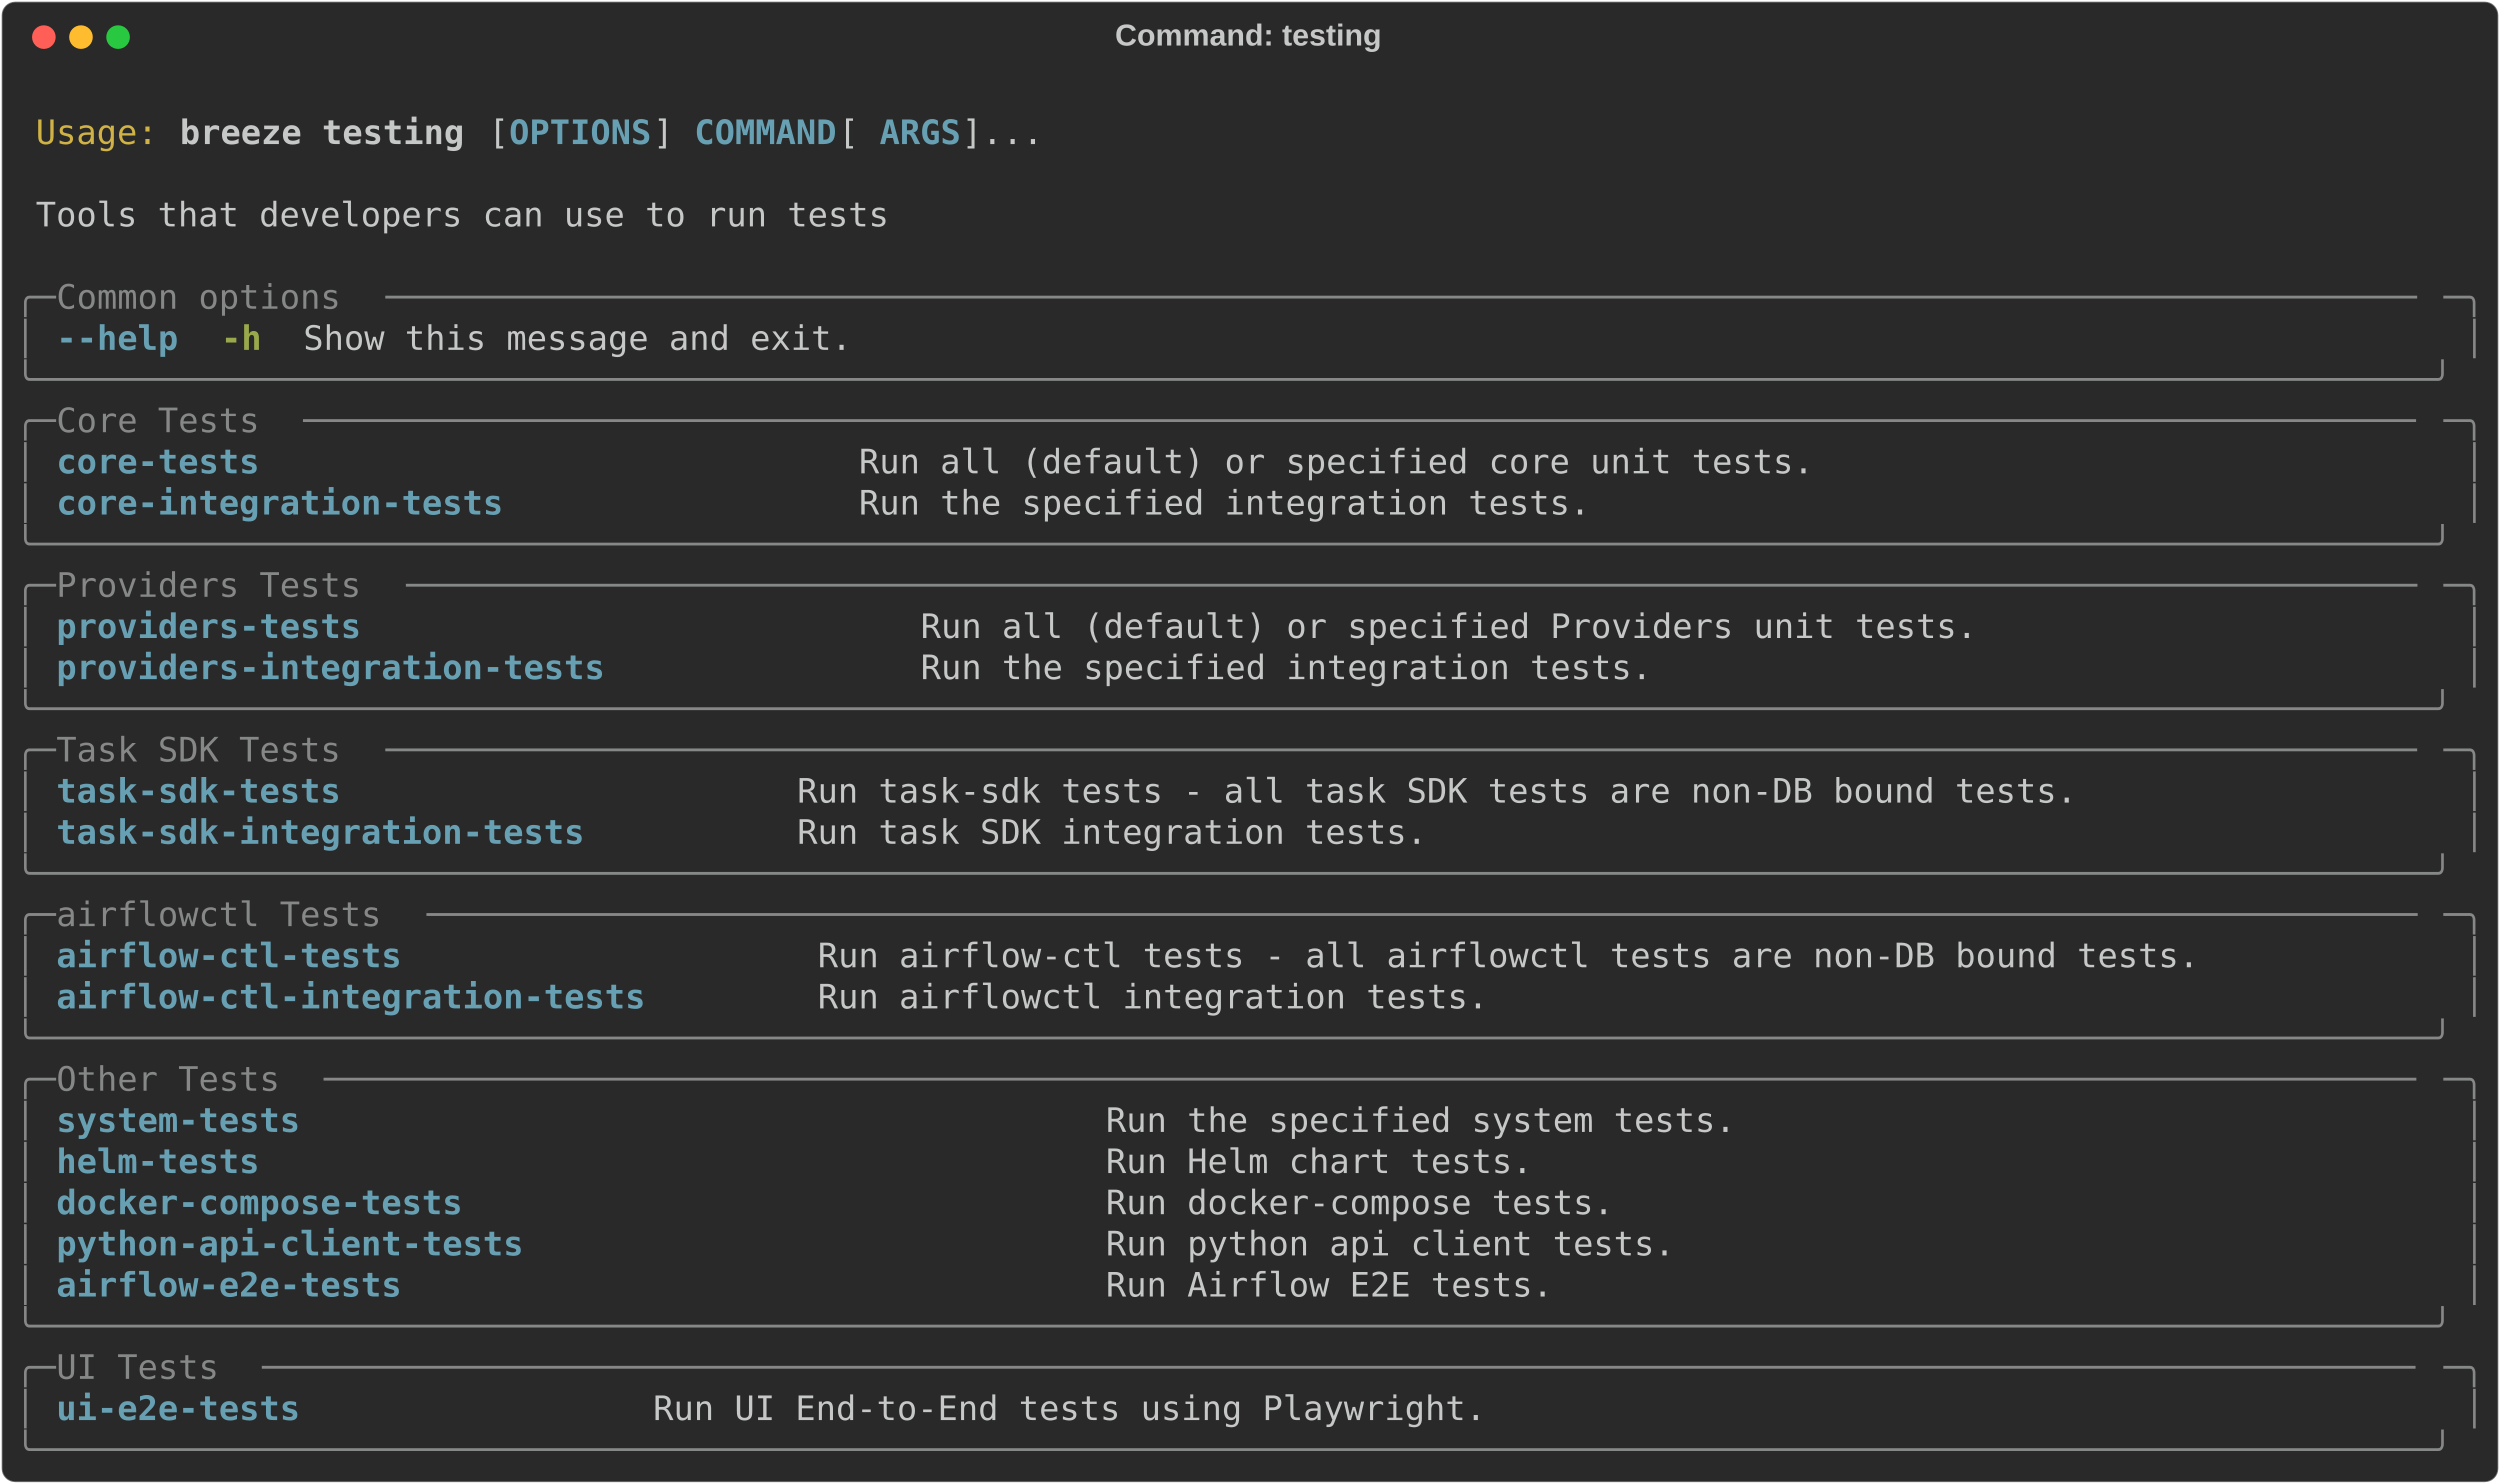
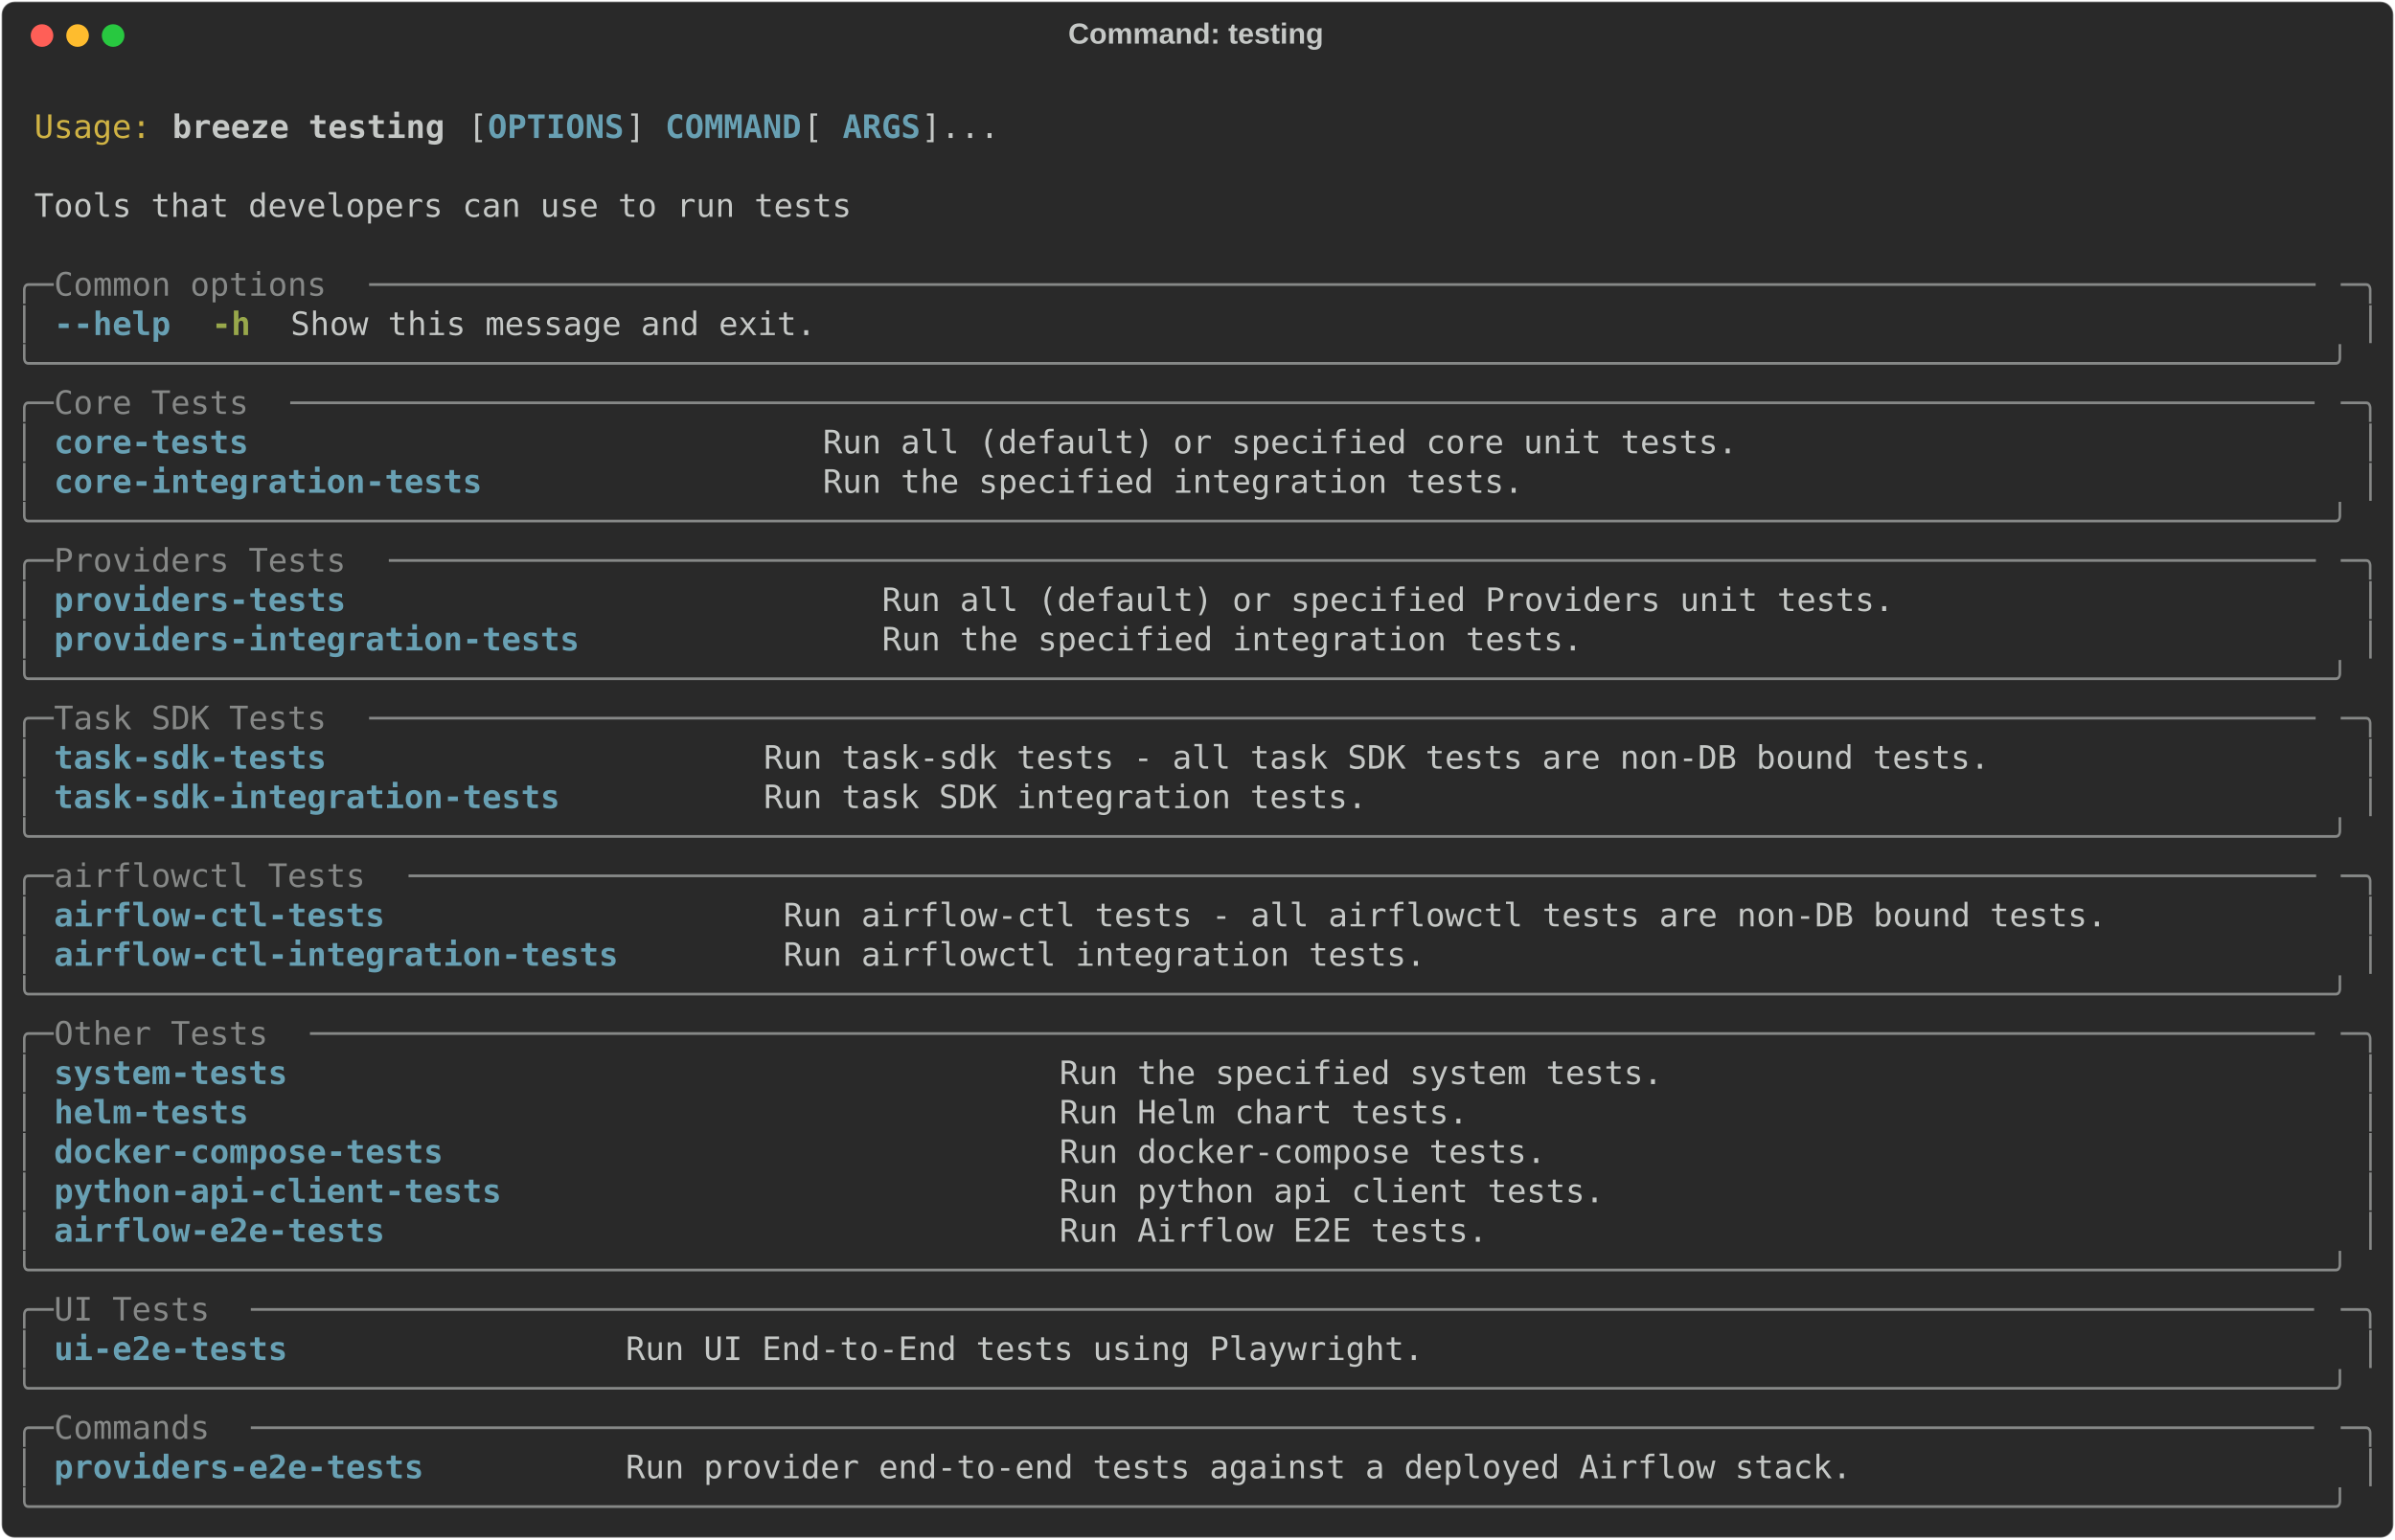
- <svg xmlns="http://www.w3.org/2000/svg" class="rich-terminal" viewBox="0 0 1482 879.6">
+ <svg xmlns="http://www.w3.org/2000/svg" class="rich-terminal" viewBox="0 0 1482 952.8">
  <style>

    @font-face {
        font-family: "Fira Code";
        src: local("FiraCode-Regular"),
                url("https://cdnjs.cloudflare.com/ajax/libs/firacode/6.2.0/woff2/FiraCode-Regular.woff2") format("woff2"),
                url("https://cdnjs.cloudflare.com/ajax/libs/firacode/6.2.0/woff/FiraCode-Regular.woff") format("woff");
        font-style: normal;
        font-weight: 400;
    }
    @font-face {
        font-family: "Fira Code";
        src: local("FiraCode-Bold"),
                url("https://cdnjs.cloudflare.com/ajax/libs/firacode/6.2.0/woff2/FiraCode-Bold.woff2") format("woff2"),
                url("https://cdnjs.cloudflare.com/ajax/libs/firacode/6.2.0/woff/FiraCode-Bold.woff") format("woff");
        font-style: bold;
        font-weight: 700;
    }

    .breeze-testing-matrix {
        font-family: Fira Code, monospace;
        font-size: 20px;
        line-height: 24.4px;
        font-variant-east-asian: full-width;
    }

    .breeze-testing-title {
        font-size: 18px;
        font-weight: bold;
        font-family: arial;
    }

    .breeze-testing-r1 { fill: #c5c8c6 }
.breeze-testing-r2 { fill: #d0b344 }
.breeze-testing-r3 { fill: #c5c8c6;font-weight: bold }
.breeze-testing-r4 { fill: #68a0b3;font-weight: bold }
.breeze-testing-r5 { fill: #868887 }
.breeze-testing-r6 { fill: #98a84b;font-weight: bold }
    </style>
  <defs>
    <clipPath id="breeze-testing-clip-terminal">
-       <rect x="0" y="0" width="1463.0" height="828.6" />
+       <rect x="0" y="0" width="1463.0" height="901.8" />
    </clipPath>
    <clipPath id="breeze-testing-line-0">
      <rect x="0" y="1.5" width="1464" height="24.65" />
    </clipPath>
    <clipPath id="breeze-testing-line-1">
      <rect x="0" y="25.9" width="1464" height="24.65" />
    </clipPath>
    <clipPath id="breeze-testing-line-2">
      <rect x="0" y="50.3" width="1464" height="24.65" />
    </clipPath>
    <clipPath id="breeze-testing-line-3">
      <rect x="0" y="74.7" width="1464" height="24.65" />
    </clipPath>
    <clipPath id="breeze-testing-line-4">
      <rect x="0" y="99.1" width="1464" height="24.65" />
    </clipPath>
    <clipPath id="breeze-testing-line-5">
      <rect x="0" y="123.5" width="1464" height="24.65" />
    </clipPath>
    <clipPath id="breeze-testing-line-6">
      <rect x="0" y="147.9" width="1464" height="24.65" />
    </clipPath>
    <clipPath id="breeze-testing-line-7">
      <rect x="0" y="172.3" width="1464" height="24.65" />
    </clipPath>
    <clipPath id="breeze-testing-line-8">
      <rect x="0" y="196.7" width="1464" height="24.65" />
    </clipPath>
    <clipPath id="breeze-testing-line-9">
      <rect x="0" y="221.1" width="1464" height="24.65" />
    </clipPath>
    <clipPath id="breeze-testing-line-10">
      <rect x="0" y="245.5" width="1464" height="24.65" />
    </clipPath>
    <clipPath id="breeze-testing-line-11">
      <rect x="0" y="269.9" width="1464" height="24.65" />
    </clipPath>
    <clipPath id="breeze-testing-line-12">
      <rect x="0" y="294.3" width="1464" height="24.65" />
    </clipPath>
    <clipPath id="breeze-testing-line-13">
      <rect x="0" y="318.7" width="1464" height="24.65" />
    </clipPath>
    <clipPath id="breeze-testing-line-14">
      <rect x="0" y="343.1" width="1464" height="24.65" />
    </clipPath>
    <clipPath id="breeze-testing-line-15">
      <rect x="0" y="367.5" width="1464" height="24.65" />
    </clipPath>
    <clipPath id="breeze-testing-line-16">
      <rect x="0" y="391.9" width="1464" height="24.65" />
    </clipPath>
    <clipPath id="breeze-testing-line-17">
      <rect x="0" y="416.3" width="1464" height="24.65" />
    </clipPath>
    <clipPath id="breeze-testing-line-18">
      <rect x="0" y="440.7" width="1464" height="24.65" />
    </clipPath>
    <clipPath id="breeze-testing-line-19">
      <rect x="0" y="465.1" width="1464" height="24.65" />
    </clipPath>
    <clipPath id="breeze-testing-line-20">
      <rect x="0" y="489.5" width="1464" height="24.65" />
    </clipPath>
    <clipPath id="breeze-testing-line-21">
      <rect x="0" y="513.9" width="1464" height="24.65" />
    </clipPath>
    <clipPath id="breeze-testing-line-22">
      <rect x="0" y="538.3" width="1464" height="24.65" />
    </clipPath>
    <clipPath id="breeze-testing-line-23">
      <rect x="0" y="562.7" width="1464" height="24.65" />
    </clipPath>
    <clipPath id="breeze-testing-line-24">
      <rect x="0" y="587.1" width="1464" height="24.65" />
    </clipPath>
    <clipPath id="breeze-testing-line-25">
      <rect x="0" y="611.5" width="1464" height="24.65" />
    </clipPath>
    <clipPath id="breeze-testing-line-26">
      <rect x="0" y="635.9" width="1464" height="24.65" />
    </clipPath>
    <clipPath id="breeze-testing-line-27">
      <rect x="0" y="660.3" width="1464" height="24.65" />
    </clipPath>
    <clipPath id="breeze-testing-line-28">
      <rect x="0" y="684.7" width="1464" height="24.65" />
    </clipPath>
    <clipPath id="breeze-testing-line-29">
      <rect x="0" y="709.1" width="1464" height="24.65" />
    </clipPath>
    <clipPath id="breeze-testing-line-30">
      <rect x="0" y="733.5" width="1464" height="24.65" />
    </clipPath>
    <clipPath id="breeze-testing-line-31">
      <rect x="0" y="757.9" width="1464" height="24.65" />
    </clipPath>
    <clipPath id="breeze-testing-line-32">
      <rect x="0" y="782.3" width="1464" height="24.65" />
    </clipPath>
+     <clipPath id="breeze-testing-line-33">
+       <rect x="0" y="806.7" width="1464" height="24.65" />
+     </clipPath>
+     <clipPath id="breeze-testing-line-34">
+       <rect x="0" y="831.1" width="1464" height="24.65" />
+     </clipPath>
+     <clipPath id="breeze-testing-line-35">
+       <rect x="0" y="855.5" width="1464" height="24.65" />
+     </clipPath>
  </defs>
-   <rect fill="#292929" stroke="rgba(255,255,255,0.35)" stroke-width="1" x="1" y="1" width="1480" height="877.6" rx="8" />
+   <rect fill="#292929" stroke="rgba(255,255,255,0.35)" stroke-width="1" x="1" y="1" width="1480" height="950.8" rx="8" />
  <text class="breeze-testing-title" fill="#c5c8c6" text-anchor="middle" x="740" y="27">Command: testing</text>
  <g transform="translate(26,22)">
    <circle cx="0" cy="0" r="7" fill="#ff5f57" />
    <circle cx="22" cy="0" r="7" fill="#febc2e" />
    <circle cx="44" cy="0" r="7" fill="#28c840" />
  </g>
  <g transform="translate(9, 41)" clip-path="url(#breeze-testing-clip-terminal)">
    <g class="breeze-testing-matrix">
      <text class="breeze-testing-r1" x="1464" y="20" textLength="12.2" clip-path="url(#breeze-testing-line-0)">
</text>
      <text class="breeze-testing-r2" x="12.2" y="44.4" textLength="73.2" clip-path="url(#breeze-testing-line-1)">Usage:</text>
      <text class="breeze-testing-r3" x="97.6" y="44.4" textLength="170.8" clip-path="url(#breeze-testing-line-1)">breeze testing</text>
      <text class="breeze-testing-r1" x="280.6" y="44.4" textLength="12.2" clip-path="url(#breeze-testing-line-1)">[</text>
      <text class="breeze-testing-r4" x="292.8" y="44.4" textLength="85.4" clip-path="url(#breeze-testing-line-1)">OPTIONS</text>
      <text class="breeze-testing-r1" x="378.2" y="44.4" textLength="24.4" clip-path="url(#breeze-testing-line-1)">] </text>
      <text class="breeze-testing-r4" x="402.6" y="44.4" textLength="85.4" clip-path="url(#breeze-testing-line-1)">COMMAND</text>
      <text class="breeze-testing-r1" x="488" y="44.4" textLength="24.4" clip-path="url(#breeze-testing-line-1)"> [</text>
      <text class="breeze-testing-r4" x="512.4" y="44.4" textLength="48.8" clip-path="url(#breeze-testing-line-1)">ARGS</text>
      <text class="breeze-testing-r1" x="561.2" y="44.4" textLength="48.8" clip-path="url(#breeze-testing-line-1)">]...</text>
      <text class="breeze-testing-r1" x="1464" y="44.4" textLength="12.2" clip-path="url(#breeze-testing-line-1)">
</text>
      <text class="breeze-testing-r1" x="1464" y="68.8" textLength="12.2" clip-path="url(#breeze-testing-line-2)">
</text>
      <text class="breeze-testing-r1" x="12.2" y="93.2" textLength="512.4" clip-path="url(#breeze-testing-line-3)">Tools that developers can use to run tests</text>
      <text class="breeze-testing-r1" x="1464" y="93.2" textLength="12.2" clip-path="url(#breeze-testing-line-3)">
</text>
      <text class="breeze-testing-r1" x="1464" y="117.6" textLength="12.2" clip-path="url(#breeze-testing-line-4)">
</text>
      <text class="breeze-testing-r5" x="0" y="142" textLength="24.4" clip-path="url(#breeze-testing-line-5)">╭─</text>
      <text class="breeze-testing-r5" x="24.4" y="142" textLength="195.2" clip-path="url(#breeze-testing-line-5)"> Common options </text>
      <text class="breeze-testing-r5" x="219.6" y="142" textLength="1220" clip-path="url(#breeze-testing-line-5)">────────────────────────────────────────────────────────────────────────────────────────────────────</text>
      <text class="breeze-testing-r5" x="1439.6" y="142" textLength="24.4" clip-path="url(#breeze-testing-line-5)">─╮</text>
      <text class="breeze-testing-r1" x="1464" y="142" textLength="12.2" clip-path="url(#breeze-testing-line-5)">
</text>
      <text class="breeze-testing-r5" x="0" y="166.4" textLength="12.2" clip-path="url(#breeze-testing-line-6)">│</text>
      <text class="breeze-testing-r4" x="24.4" y="166.4" textLength="73.2" clip-path="url(#breeze-testing-line-6)">--help</text>
      <text class="breeze-testing-r6" x="122" y="166.4" textLength="24.4" clip-path="url(#breeze-testing-line-6)">-h</text>
      <text class="breeze-testing-r1" x="170.8" y="166.4" textLength="329.4" clip-path="url(#breeze-testing-line-6)">Show this message and exit.</text>
      <text class="breeze-testing-r5" x="1451.8" y="166.4" textLength="12.2" clip-path="url(#breeze-testing-line-6)">│</text>
      <text class="breeze-testing-r1" x="1464" y="166.4" textLength="12.2" clip-path="url(#breeze-testing-line-6)">
</text>
      <text class="breeze-testing-r5" x="0" y="190.8" textLength="1464" clip-path="url(#breeze-testing-line-7)">╰──────────────────────────────────────────────────────────────────────────────────────────────────────────────────────╯</text>
      <text class="breeze-testing-r1" x="1464" y="190.8" textLength="12.2" clip-path="url(#breeze-testing-line-7)">
</text>
      <text class="breeze-testing-r5" x="0" y="215.2" textLength="24.4" clip-path="url(#breeze-testing-line-8)">╭─</text>
      <text class="breeze-testing-r5" x="24.4" y="215.2" textLength="146.4" clip-path="url(#breeze-testing-line-8)"> Core Tests </text>
      <text class="breeze-testing-r5" x="170.8" y="215.2" textLength="1268.8" clip-path="url(#breeze-testing-line-8)">────────────────────────────────────────────────────────────────────────────────────────────────────────</text>
      <text class="breeze-testing-r5" x="1439.6" y="215.2" textLength="24.4" clip-path="url(#breeze-testing-line-8)">─╮</text>
      <text class="breeze-testing-r1" x="1464" y="215.2" textLength="12.2" clip-path="url(#breeze-testing-line-8)">
</text>
      <text class="breeze-testing-r5" x="0" y="239.6" textLength="12.2" clip-path="url(#breeze-testing-line-9)">│</text>
      <text class="breeze-testing-r4" x="24.4" y="239.6" textLength="451.4" clip-path="url(#breeze-testing-line-9)">core-tests                           </text>
      <text class="breeze-testing-r1" x="500.2" y="239.6" textLength="939.4" clip-path="url(#breeze-testing-line-9)">Run all (default) or specified core unit tests.                              </text>
      <text class="breeze-testing-r5" x="1451.8" y="239.6" textLength="12.2" clip-path="url(#breeze-testing-line-9)">│</text>
      <text class="breeze-testing-r1" x="1464" y="239.6" textLength="12.2" clip-path="url(#breeze-testing-line-9)">
</text>
      <text class="breeze-testing-r5" x="0" y="264" textLength="12.2" clip-path="url(#breeze-testing-line-10)">│</text>
      <text class="breeze-testing-r4" x="24.4" y="264" textLength="451.4" clip-path="url(#breeze-testing-line-10)">core-integration-tests               </text>
      <text class="breeze-testing-r1" x="500.2" y="264" textLength="939.4" clip-path="url(#breeze-testing-line-10)">Run the specified integration tests.                                         </text>
      <text class="breeze-testing-r5" x="1451.8" y="264" textLength="12.2" clip-path="url(#breeze-testing-line-10)">│</text>
      <text class="breeze-testing-r1" x="1464" y="264" textLength="12.2" clip-path="url(#breeze-testing-line-10)">
</text>
      <text class="breeze-testing-r5" x="0" y="288.4" textLength="1464" clip-path="url(#breeze-testing-line-11)">╰──────────────────────────────────────────────────────────────────────────────────────────────────────────────────────╯</text>
      <text class="breeze-testing-r1" x="1464" y="288.4" textLength="12.2" clip-path="url(#breeze-testing-line-11)">
</text>
      <text class="breeze-testing-r5" x="0" y="312.8" textLength="24.4" clip-path="url(#breeze-testing-line-12)">╭─</text>
      <text class="breeze-testing-r5" x="24.4" y="312.8" textLength="207.4" clip-path="url(#breeze-testing-line-12)"> Providers Tests </text>
      <text class="breeze-testing-r5" x="231.8" y="312.8" textLength="1207.8" clip-path="url(#breeze-testing-line-12)">───────────────────────────────────────────────────────────────────────────────────────────────────</text>
      <text class="breeze-testing-r5" x="1439.6" y="312.8" textLength="24.4" clip-path="url(#breeze-testing-line-12)">─╮</text>
      <text class="breeze-testing-r1" x="1464" y="312.8" textLength="12.2" clip-path="url(#breeze-testing-line-12)">
</text>
      <text class="breeze-testing-r5" x="0" y="337.2" textLength="12.2" clip-path="url(#breeze-testing-line-13)">│</text>
      <text class="breeze-testing-r4" x="24.4" y="337.2" textLength="488" clip-path="url(#breeze-testing-line-13)">providers-tests                         </text>
      <text class="breeze-testing-r1" x="536.8" y="337.2" textLength="902.8" clip-path="url(#breeze-testing-line-13)">Run all (default) or specified Providers unit tests.                      </text>
      <text class="breeze-testing-r5" x="1451.8" y="337.2" textLength="12.2" clip-path="url(#breeze-testing-line-13)">│</text>
      <text class="breeze-testing-r1" x="1464" y="337.2" textLength="12.2" clip-path="url(#breeze-testing-line-13)">
</text>
      <text class="breeze-testing-r5" x="0" y="361.6" textLength="12.2" clip-path="url(#breeze-testing-line-14)">│</text>
      <text class="breeze-testing-r4" x="24.4" y="361.6" textLength="488" clip-path="url(#breeze-testing-line-14)">providers-integration-tests             </text>
      <text class="breeze-testing-r1" x="536.8" y="361.6" textLength="902.8" clip-path="url(#breeze-testing-line-14)">Run the specified integration tests.                                      </text>
      <text class="breeze-testing-r5" x="1451.8" y="361.6" textLength="12.2" clip-path="url(#breeze-testing-line-14)">│</text>
      <text class="breeze-testing-r1" x="1464" y="361.6" textLength="12.2" clip-path="url(#breeze-testing-line-14)">
</text>
      <text class="breeze-testing-r5" x="0" y="386" textLength="1464" clip-path="url(#breeze-testing-line-15)">╰──────────────────────────────────────────────────────────────────────────────────────────────────────────────────────╯</text>
      <text class="breeze-testing-r1" x="1464" y="386" textLength="12.2" clip-path="url(#breeze-testing-line-15)">
</text>
      <text class="breeze-testing-r5" x="0" y="410.4" textLength="24.4" clip-path="url(#breeze-testing-line-16)">╭─</text>
      <text class="breeze-testing-r5" x="24.4" y="410.4" textLength="195.2" clip-path="url(#breeze-testing-line-16)"> Task SDK Tests </text>
      <text class="breeze-testing-r5" x="219.6" y="410.4" textLength="1220" clip-path="url(#breeze-testing-line-16)">────────────────────────────────────────────────────────────────────────────────────────────────────</text>
      <text class="breeze-testing-r5" x="1439.6" y="410.4" textLength="24.4" clip-path="url(#breeze-testing-line-16)">─╮</text>
      <text class="breeze-testing-r1" x="1464" y="410.4" textLength="12.2" clip-path="url(#breeze-testing-line-16)">
</text>
      <text class="breeze-testing-r5" x="0" y="434.8" textLength="12.2" clip-path="url(#breeze-testing-line-17)">│</text>
      <text class="breeze-testing-r4" x="24.4" y="434.8" textLength="414.8" clip-path="url(#breeze-testing-line-17)">task-sdk-tests                    </text>
      <text class="breeze-testing-r1" x="463.6" y="434.8" textLength="976" clip-path="url(#breeze-testing-line-17)">Run task-sdk tests - all task SDK tests are non-DB bound tests.                 </text>
      <text class="breeze-testing-r5" x="1451.8" y="434.8" textLength="12.2" clip-path="url(#breeze-testing-line-17)">│</text>
      <text class="breeze-testing-r1" x="1464" y="434.8" textLength="12.2" clip-path="url(#breeze-testing-line-17)">
</text>
      <text class="breeze-testing-r5" x="0" y="459.2" textLength="12.2" clip-path="url(#breeze-testing-line-18)">│</text>
      <text class="breeze-testing-r4" x="24.4" y="459.2" textLength="414.8" clip-path="url(#breeze-testing-line-18)">task-sdk-integration-tests        </text>
      <text class="breeze-testing-r1" x="463.6" y="459.2" textLength="976" clip-path="url(#breeze-testing-line-18)">Run task SDK integration tests.                                                 </text>
      <text class="breeze-testing-r5" x="1451.8" y="459.2" textLength="12.2" clip-path="url(#breeze-testing-line-18)">│</text>
      <text class="breeze-testing-r1" x="1464" y="459.2" textLength="12.2" clip-path="url(#breeze-testing-line-18)">
</text>
      <text class="breeze-testing-r5" x="0" y="483.6" textLength="1464" clip-path="url(#breeze-testing-line-19)">╰──────────────────────────────────────────────────────────────────────────────────────────────────────────────────────╯</text>
      <text class="breeze-testing-r1" x="1464" y="483.6" textLength="12.2" clip-path="url(#breeze-testing-line-19)">
</text>
      <text class="breeze-testing-r5" x="0" y="508" textLength="24.4" clip-path="url(#breeze-testing-line-20)">╭─</text>
      <text class="breeze-testing-r5" x="24.4" y="508" textLength="219.6" clip-path="url(#breeze-testing-line-20)"> airflowctl Tests </text>
      <text class="breeze-testing-r5" x="244" y="508" textLength="1195.6" clip-path="url(#breeze-testing-line-20)">──────────────────────────────────────────────────────────────────────────────────────────────────</text>
      <text class="breeze-testing-r5" x="1439.6" y="508" textLength="24.4" clip-path="url(#breeze-testing-line-20)">─╮</text>
      <text class="breeze-testing-r1" x="1464" y="508" textLength="12.2" clip-path="url(#breeze-testing-line-20)">
</text>
      <text class="breeze-testing-r5" x="0" y="532.4" textLength="12.2" clip-path="url(#breeze-testing-line-21)">│</text>
      <text class="breeze-testing-r4" x="24.4" y="532.4" textLength="427" clip-path="url(#breeze-testing-line-21)">airflow-ctl-tests                  </text>
      <text class="breeze-testing-r1" x="475.8" y="532.4" textLength="963.8" clip-path="url(#breeze-testing-line-21)">Run airflow-ctl tests - all airflowctl tests are non-DB bound tests.           </text>
      <text class="breeze-testing-r5" x="1451.8" y="532.4" textLength="12.2" clip-path="url(#breeze-testing-line-21)">│</text>
      <text class="breeze-testing-r1" x="1464" y="532.4" textLength="12.2" clip-path="url(#breeze-testing-line-21)">
</text>
      <text class="breeze-testing-r5" x="0" y="556.8" textLength="12.2" clip-path="url(#breeze-testing-line-22)">│</text>
      <text class="breeze-testing-r4" x="24.4" y="556.8" textLength="427" clip-path="url(#breeze-testing-line-22)">airflow-ctl-integration-tests      </text>
      <text class="breeze-testing-r1" x="475.8" y="556.8" textLength="963.8" clip-path="url(#breeze-testing-line-22)">Run airflowctl integration tests.                                              </text>
      <text class="breeze-testing-r5" x="1451.8" y="556.8" textLength="12.2" clip-path="url(#breeze-testing-line-22)">│</text>
      <text class="breeze-testing-r1" x="1464" y="556.8" textLength="12.2" clip-path="url(#breeze-testing-line-22)">
</text>
      <text class="breeze-testing-r5" x="0" y="581.2" textLength="1464" clip-path="url(#breeze-testing-line-23)">╰──────────────────────────────────────────────────────────────────────────────────────────────────────────────────────╯</text>
      <text class="breeze-testing-r1" x="1464" y="581.2" textLength="12.2" clip-path="url(#breeze-testing-line-23)">
</text>
      <text class="breeze-testing-r5" x="0" y="605.6" textLength="24.4" clip-path="url(#breeze-testing-line-24)">╭─</text>
      <text class="breeze-testing-r5" x="24.4" y="605.6" textLength="158.6" clip-path="url(#breeze-testing-line-24)"> Other Tests </text>
      <text class="breeze-testing-r5" x="183" y="605.6" textLength="1256.6" clip-path="url(#breeze-testing-line-24)">───────────────────────────────────────────────────────────────────────────────────────────────────────</text>
      <text class="breeze-testing-r5" x="1439.6" y="605.6" textLength="24.4" clip-path="url(#breeze-testing-line-24)">─╮</text>
      <text class="breeze-testing-r1" x="1464" y="605.6" textLength="12.2" clip-path="url(#breeze-testing-line-24)">
</text>
      <text class="breeze-testing-r5" x="0" y="630" textLength="12.2" clip-path="url(#breeze-testing-line-25)">│</text>
      <text class="breeze-testing-r4" x="24.4" y="630" textLength="597.8" clip-path="url(#breeze-testing-line-25)">system-tests                                     </text>
      <text class="breeze-testing-r1" x="646.6" y="630" textLength="793" clip-path="url(#breeze-testing-line-25)">Run the specified system tests.                                  </text>
      <text class="breeze-testing-r5" x="1451.8" y="630" textLength="12.2" clip-path="url(#breeze-testing-line-25)">│</text>
      <text class="breeze-testing-r1" x="1464" y="630" textLength="12.2" clip-path="url(#breeze-testing-line-25)">
</text>
      <text class="breeze-testing-r5" x="0" y="654.4" textLength="12.2" clip-path="url(#breeze-testing-line-26)">│</text>
      <text class="breeze-testing-r4" x="24.4" y="654.4" textLength="597.8" clip-path="url(#breeze-testing-line-26)">helm-tests                                       </text>
      <text class="breeze-testing-r1" x="646.6" y="654.4" textLength="793" clip-path="url(#breeze-testing-line-26)">Run Helm chart tests.                                            </text>
      <text class="breeze-testing-r5" x="1451.8" y="654.4" textLength="12.2" clip-path="url(#breeze-testing-line-26)">│</text>
      <text class="breeze-testing-r1" x="1464" y="654.4" textLength="12.2" clip-path="url(#breeze-testing-line-26)">
</text>
      <text class="breeze-testing-r5" x="0" y="678.8" textLength="12.2" clip-path="url(#breeze-testing-line-27)">│</text>
      <text class="breeze-testing-r4" x="24.4" y="678.8" textLength="597.8" clip-path="url(#breeze-testing-line-27)">docker-compose-tests                             </text>
      <text class="breeze-testing-r1" x="646.6" y="678.8" textLength="793" clip-path="url(#breeze-testing-line-27)">Run docker-compose tests.                                        </text>
      <text class="breeze-testing-r5" x="1451.8" y="678.8" textLength="12.2" clip-path="url(#breeze-testing-line-27)">│</text>
      <text class="breeze-testing-r1" x="1464" y="678.8" textLength="12.2" clip-path="url(#breeze-testing-line-27)">
</text>
      <text class="breeze-testing-r5" x="0" y="703.2" textLength="12.2" clip-path="url(#breeze-testing-line-28)">│</text>
      <text class="breeze-testing-r4" x="24.4" y="703.2" textLength="597.8" clip-path="url(#breeze-testing-line-28)">python-api-client-tests                          </text>
      <text class="breeze-testing-r1" x="646.6" y="703.2" textLength="793" clip-path="url(#breeze-testing-line-28)">Run python api client tests.                                     </text>
      <text class="breeze-testing-r5" x="1451.8" y="703.2" textLength="12.2" clip-path="url(#breeze-testing-line-28)">│</text>
      <text class="breeze-testing-r1" x="1464" y="703.2" textLength="12.2" clip-path="url(#breeze-testing-line-28)">
</text>
      <text class="breeze-testing-r5" x="0" y="727.6" textLength="12.2" clip-path="url(#breeze-testing-line-29)">│</text>
      <text class="breeze-testing-r4" x="24.4" y="727.6" textLength="597.8" clip-path="url(#breeze-testing-line-29)">airflow-e2e-tests                                </text>
      <text class="breeze-testing-r1" x="646.6" y="727.6" textLength="793" clip-path="url(#breeze-testing-line-29)">Run Airflow E2E tests.                                           </text>
      <text class="breeze-testing-r5" x="1451.8" y="727.6" textLength="12.2" clip-path="url(#breeze-testing-line-29)">│</text>
      <text class="breeze-testing-r1" x="1464" y="727.6" textLength="12.2" clip-path="url(#breeze-testing-line-29)">
</text>
      <text class="breeze-testing-r5" x="0" y="752" textLength="1464" clip-path="url(#breeze-testing-line-30)">╰──────────────────────────────────────────────────────────────────────────────────────────────────────────────────────╯</text>
      <text class="breeze-testing-r1" x="1464" y="752" textLength="12.2" clip-path="url(#breeze-testing-line-30)">
</text>
      <text class="breeze-testing-r5" x="0" y="776.4" textLength="24.4" clip-path="url(#breeze-testing-line-31)">╭─</text>
      <text class="breeze-testing-r5" x="24.4" y="776.4" textLength="122" clip-path="url(#breeze-testing-line-31)"> UI Tests </text>
      <text class="breeze-testing-r5" x="146.4" y="776.4" textLength="1293.2" clip-path="url(#breeze-testing-line-31)">──────────────────────────────────────────────────────────────────────────────────────────────────────────</text>
      <text class="breeze-testing-r5" x="1439.6" y="776.4" textLength="24.4" clip-path="url(#breeze-testing-line-31)">─╮</text>
      <text class="breeze-testing-r1" x="1464" y="776.4" textLength="12.2" clip-path="url(#breeze-testing-line-31)">
</text>
      <text class="breeze-testing-r5" x="0" y="800.8" textLength="12.2" clip-path="url(#breeze-testing-line-32)">│</text>
      <text class="breeze-testing-r4" x="24.4" y="800.8" textLength="329.4" clip-path="url(#breeze-testing-line-32)">ui-e2e-tests               </text>
      <text class="breeze-testing-r1" x="378.2" y="800.8" textLength="1061.4" clip-path="url(#breeze-testing-line-32)">Run UI End-to-End tests using Playwright.                                              </text>
      <text class="breeze-testing-r5" x="1451.8" y="800.8" textLength="12.2" clip-path="url(#breeze-testing-line-32)">│</text>
      <text class="breeze-testing-r1" x="1464" y="800.8" textLength="12.2" clip-path="url(#breeze-testing-line-32)">
</text>
      <text class="breeze-testing-r5" x="0" y="825.2" textLength="1464" clip-path="url(#breeze-testing-line-33)">╰──────────────────────────────────────────────────────────────────────────────────────────────────────────────────────╯</text>
      <text class="breeze-testing-r1" x="1464" y="825.2" textLength="12.2" clip-path="url(#breeze-testing-line-33)">
</text>
+       <text class="breeze-testing-r5" x="0" y="849.6" textLength="24.4" clip-path="url(#breeze-testing-line-34)">╭─</text>
+       <text class="breeze-testing-r5" x="24.4" y="849.6" textLength="122" clip-path="url(#breeze-testing-line-34)"> Commands </text>
+       <text class="breeze-testing-r5" x="146.4" y="849.6" textLength="1293.2" clip-path="url(#breeze-testing-line-34)">──────────────────────────────────────────────────────────────────────────────────────────────────────────</text>
+       <text class="breeze-testing-r5" x="1439.6" y="849.6" textLength="24.4" clip-path="url(#breeze-testing-line-34)">─╮</text>
+       <text class="breeze-testing-r1" x="1464" y="849.6" textLength="12.2" clip-path="url(#breeze-testing-line-34)">
+ </text>
+       <text class="breeze-testing-r5" x="0" y="874" textLength="12.2" clip-path="url(#breeze-testing-line-35)">│</text>
+       <text class="breeze-testing-r4" x="24.4" y="874" textLength="329.4" clip-path="url(#breeze-testing-line-35)">providers-e2e-tests        </text>
+       <text class="breeze-testing-r1" x="378.2" y="874" textLength="1061.4" clip-path="url(#breeze-testing-line-35)">Run provider end-to-end tests against a deployed Airflow stack.                        </text>
+       <text class="breeze-testing-r5" x="1451.8" y="874" textLength="12.2" clip-path="url(#breeze-testing-line-35)">│</text>
+       <text class="breeze-testing-r1" x="1464" y="874" textLength="12.2" clip-path="url(#breeze-testing-line-35)">
+ </text>
+       <text class="breeze-testing-r5" x="0" y="898.4" textLength="1464" clip-path="url(#breeze-testing-line-36)">╰──────────────────────────────────────────────────────────────────────────────────────────────────────────────────────╯</text>
+       <text class="breeze-testing-r1" x="1464" y="898.4" textLength="12.2" clip-path="url(#breeze-testing-line-36)">
+ </text>
    </g>
  </g>
</svg>
